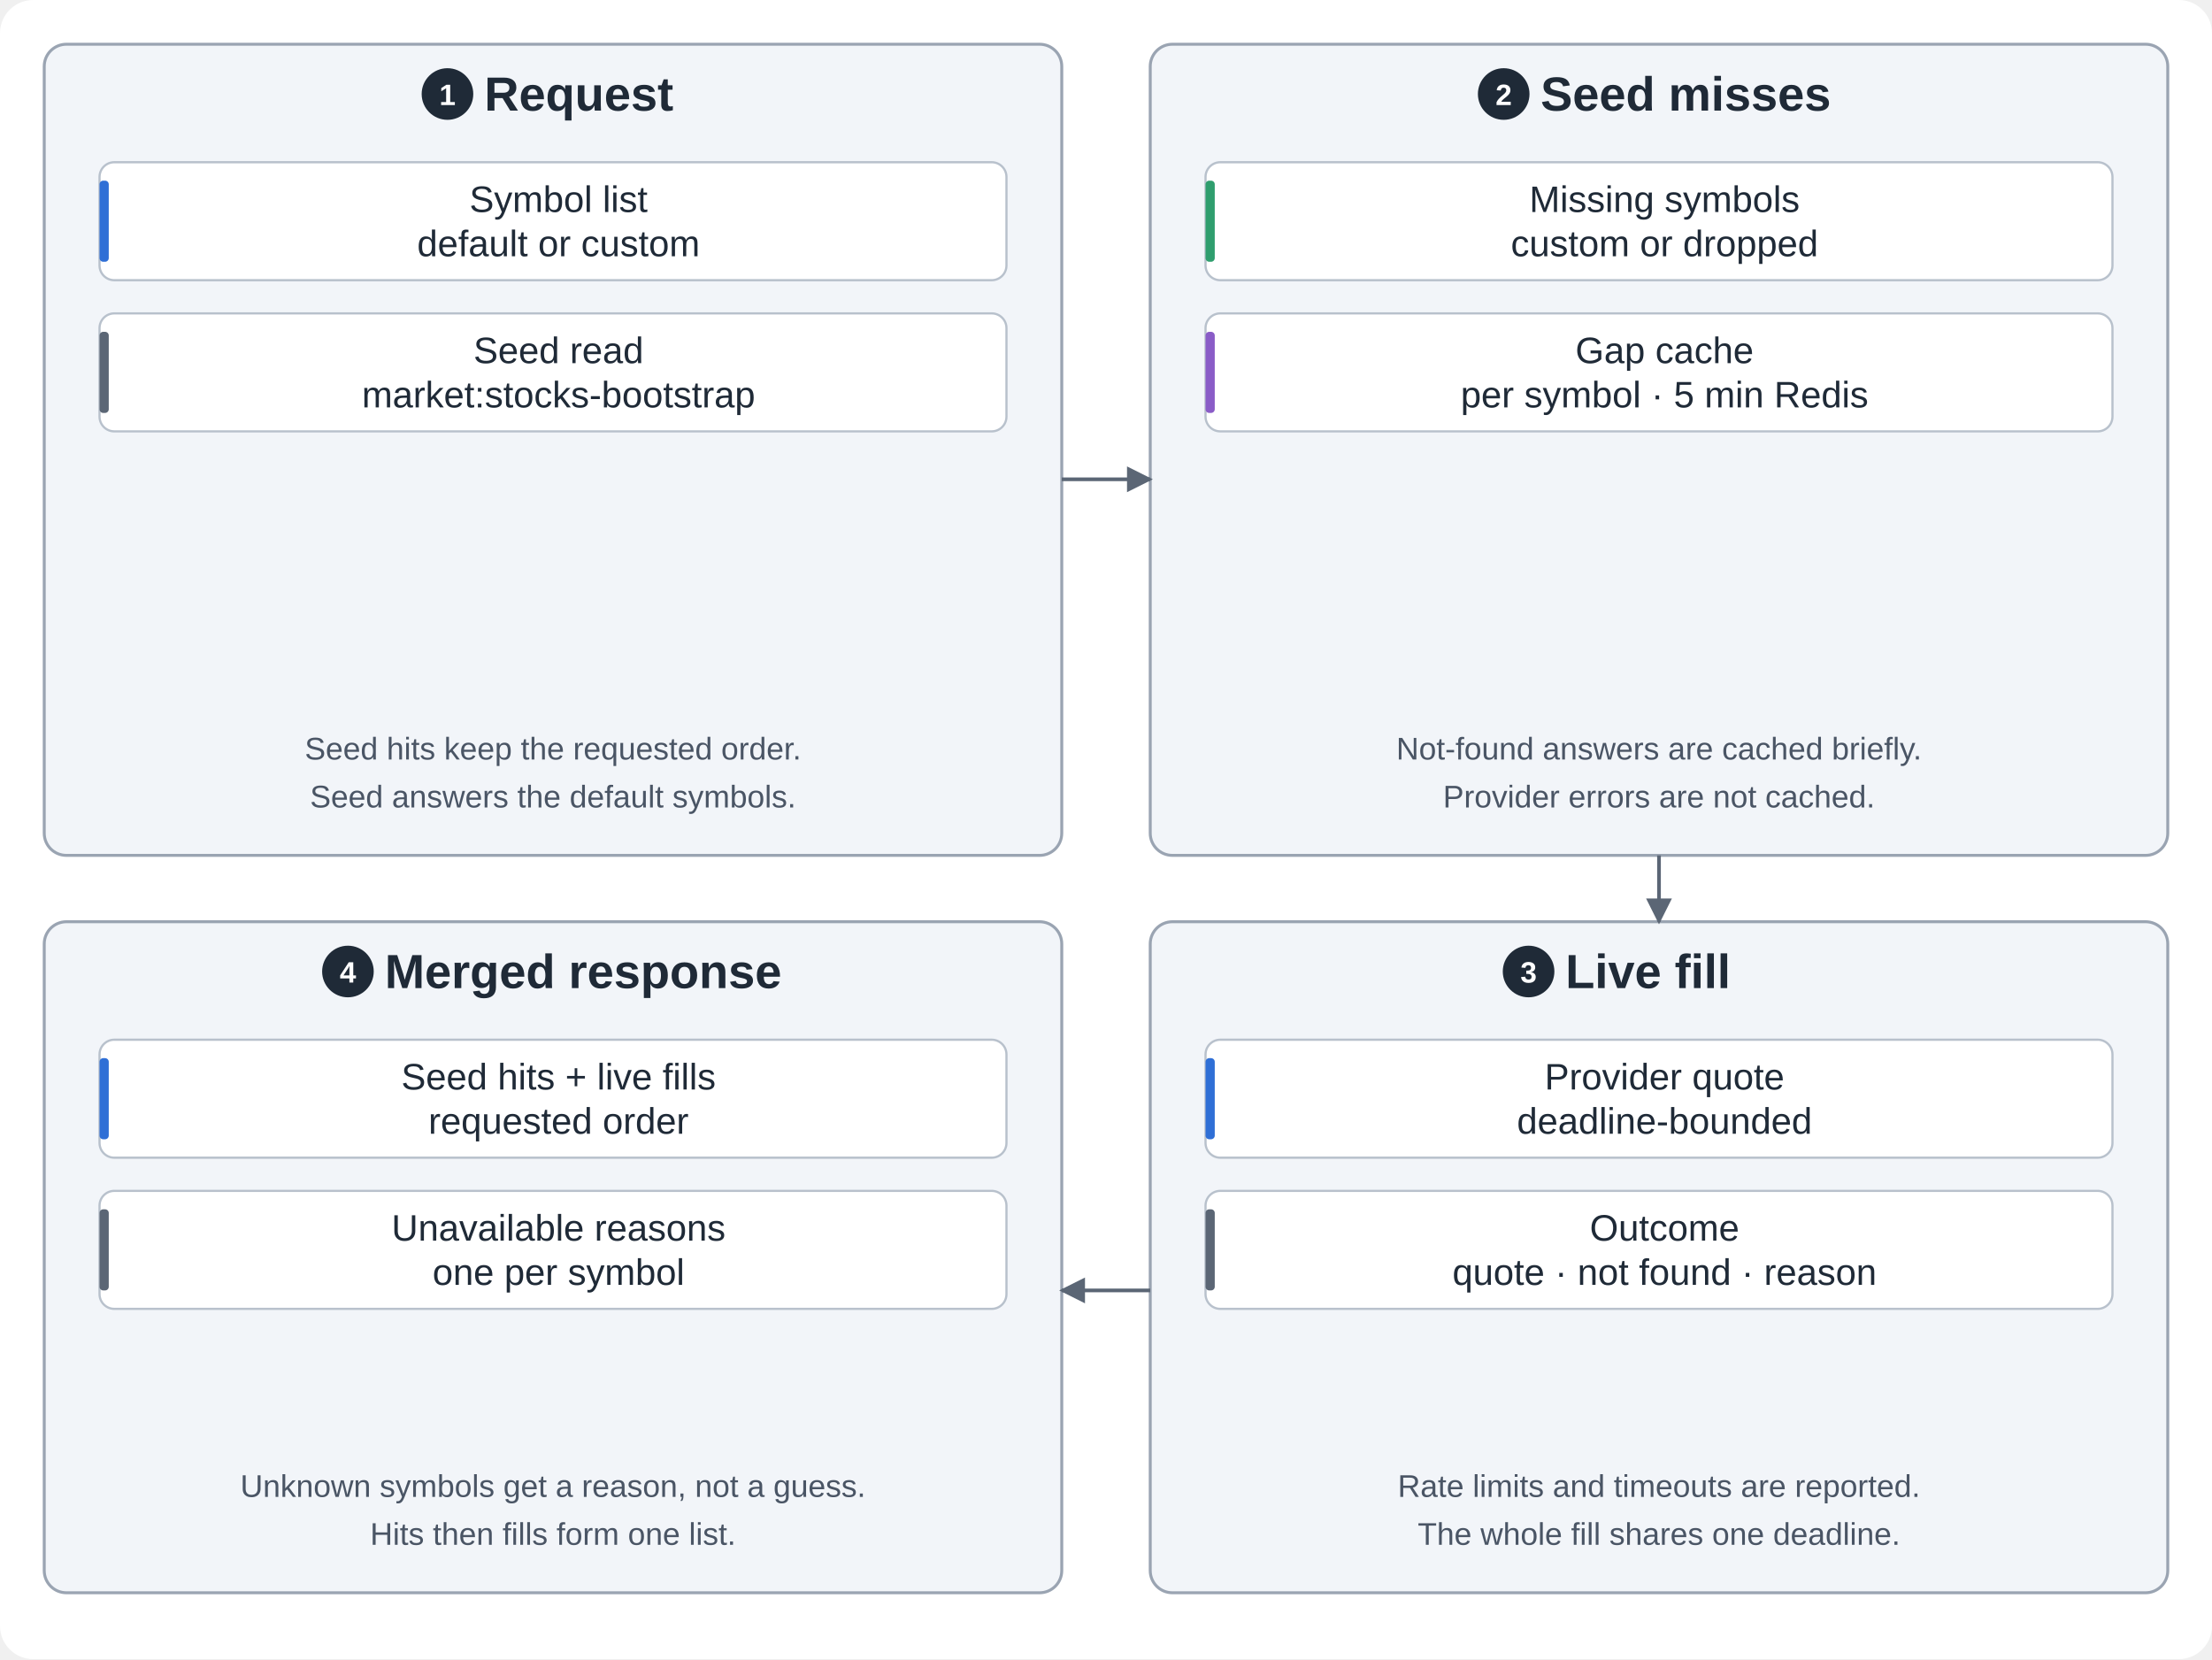
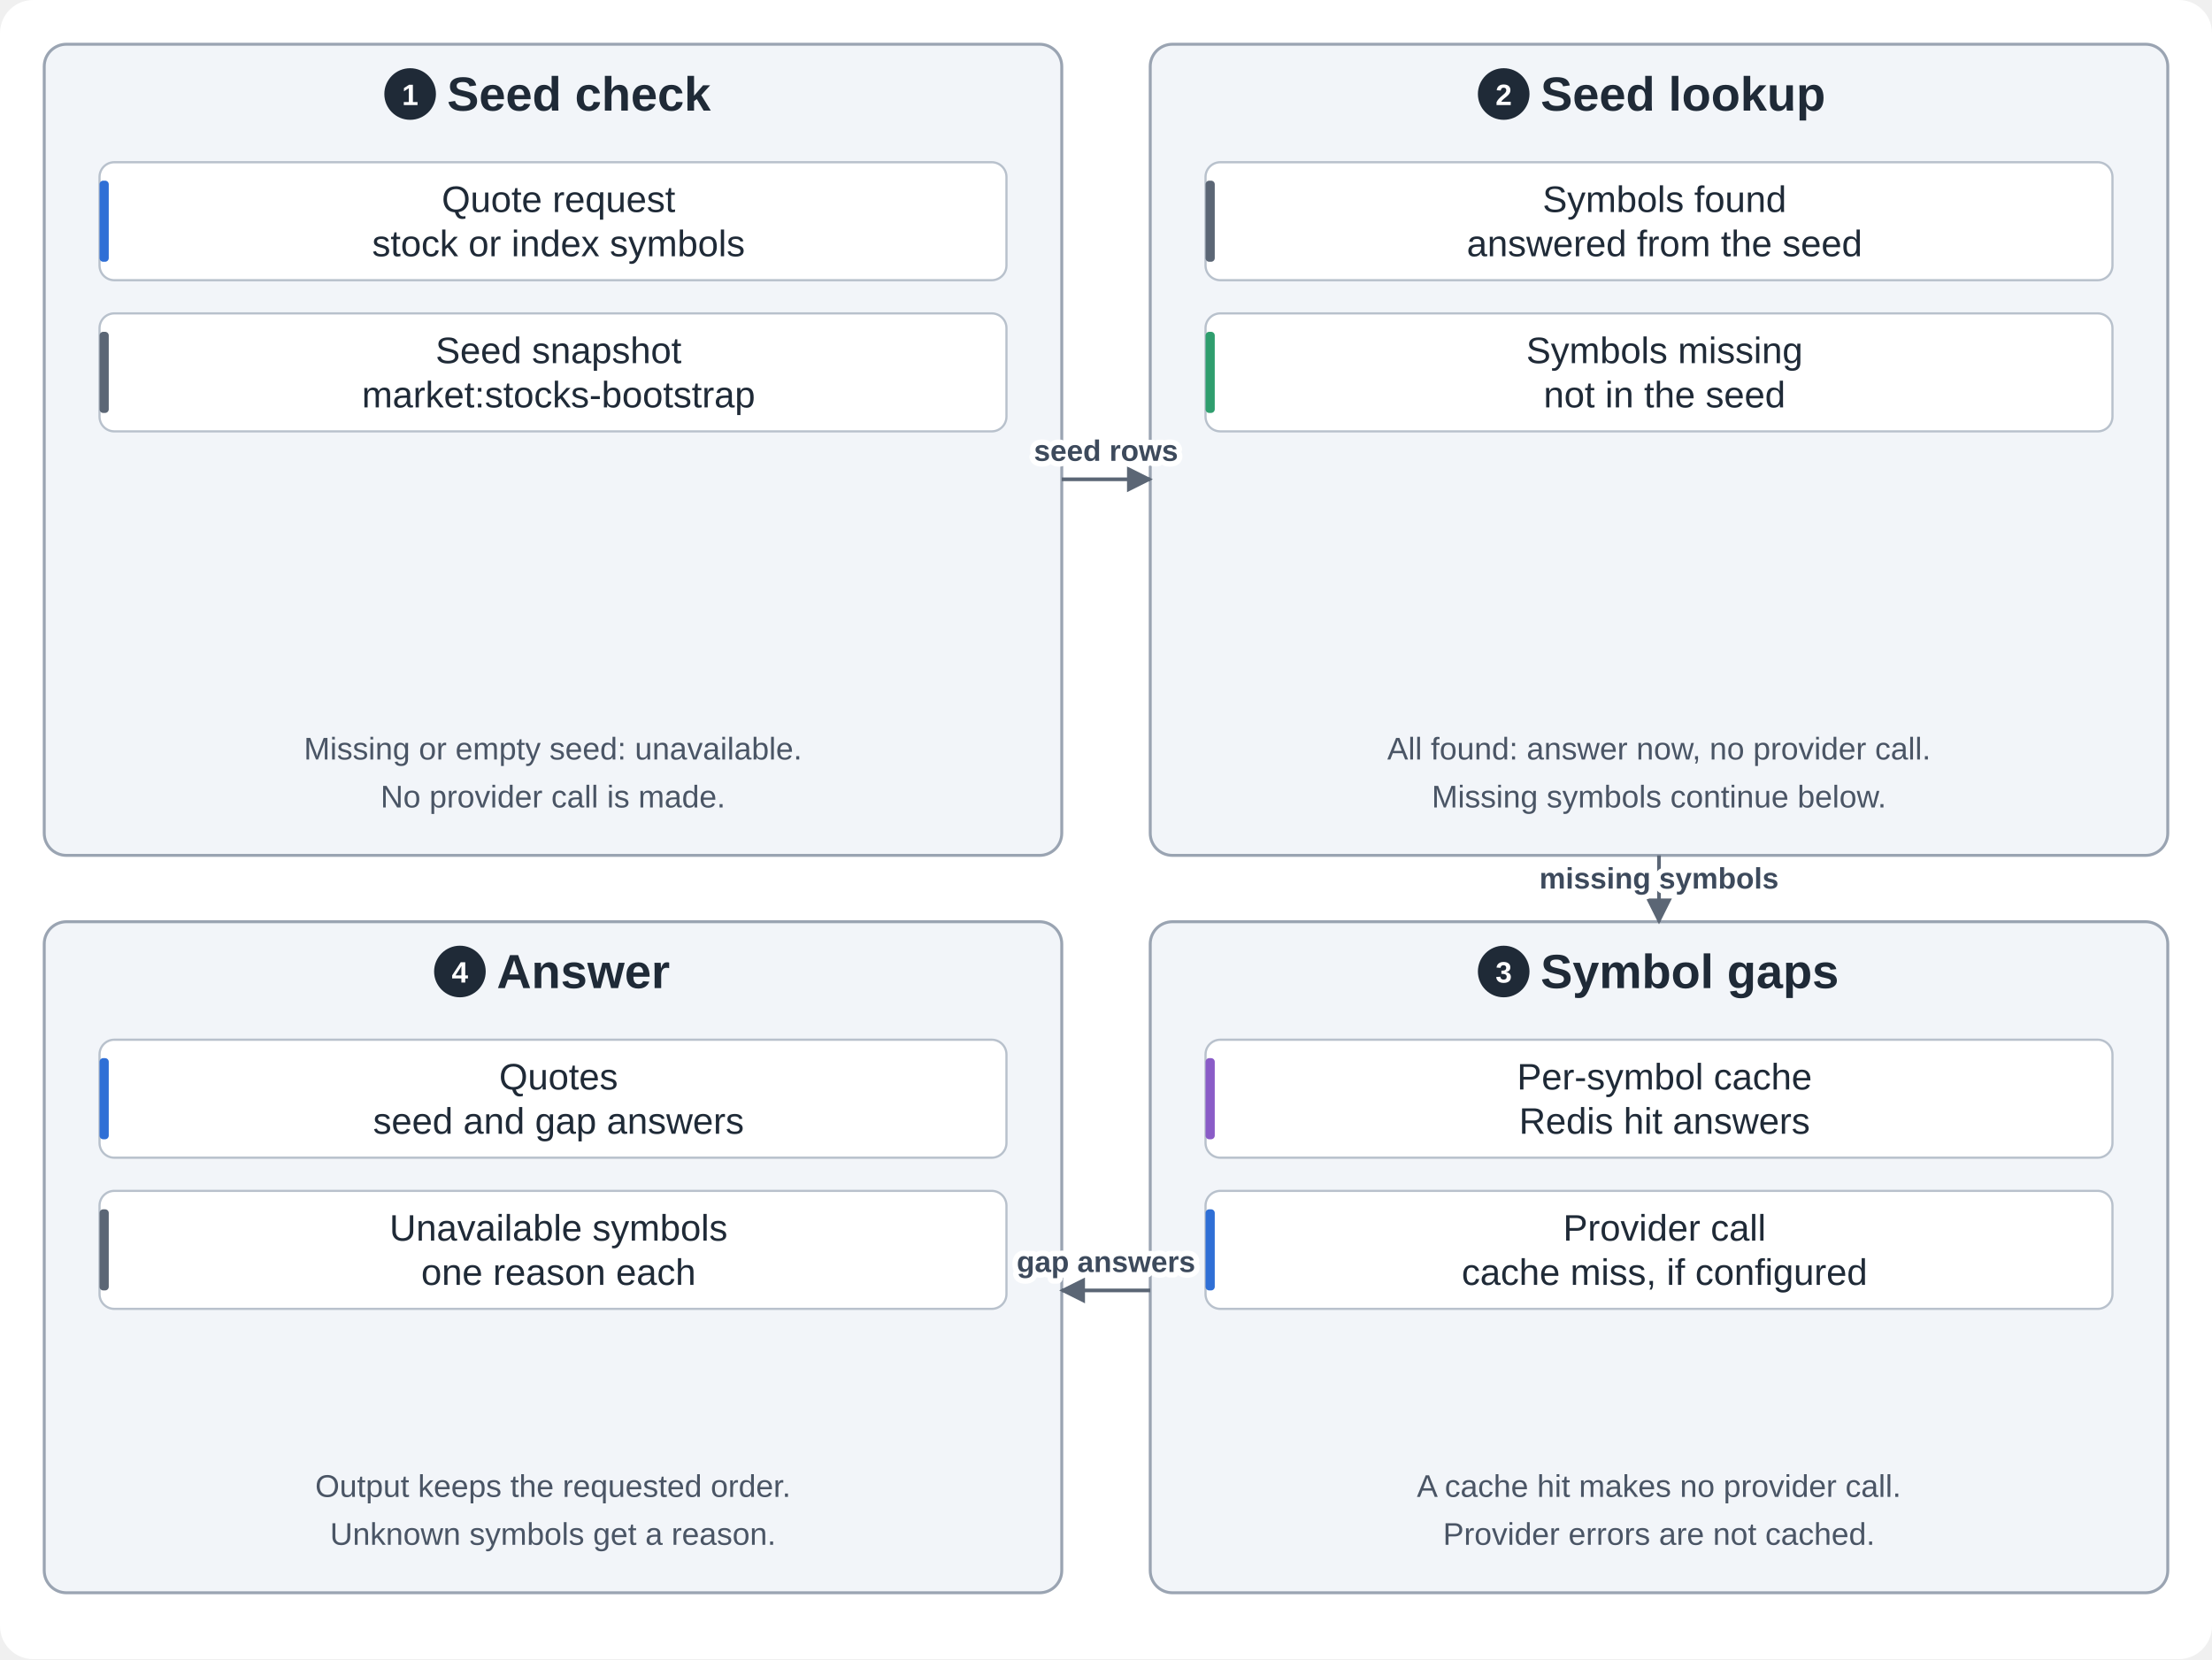
<svg xmlns="http://www.w3.org/2000/svg" viewBox="0 0 1200 900" width="1200" height="900" role="img" aria-labelledby="t d">
  <defs>
    <marker id="arr" viewBox="0 0 10 10" refX="9" refY="5" markerWidth="7" markerHeight="7" orient="auto">
      <path d="M0 0L10 5L0 10z" fill="#5b6675" />
    </marker>
    <marker id="ca" viewBox="0 0 10 10" refX="5" refY="5" markerWidth="6" markerHeight="6" orient="auto">
      <path d="M0 0L10 5L0 10z" fill="#5b6675" />
    </marker>
  </defs>
  <style>
text{font-family:-apple-system,"Helvetica Neue",Arial,"PingFang SC",sans-serif;fill:#1f2a37}
.gt{font-size:26px;font-weight:700}
.st{font-size:20px;font-weight:700}
.ag{font-size:20px}
.q{font-size:18px;fill:#3d4a5c}
.lb{font-size:17px;fill:#4a5565}
.al{font-size:16px;font-weight:600;fill:#3d4a5c;paint-order:stroke;stroke:#ffffff;stroke-width:6px;stroke-linejoin:round}
.grp{fill:#f2f5f9;stroke:#9aa4b2;stroke-width:1.6}
.sub{fill:#e8edf3;stroke:#b8c1cc;stroke-width:1.2}
.agent{fill:#ffffff;stroke:#b8c1cc;stroke-width:1.2}
.human{fill:#d6e6fb;stroke:#9cbbe6;stroke-width:1.2}
.front{fill:#dcf0e0;stroke:#9ccfa8;stroke-width:1.2}
.flow{stroke:#5b6675;stroke-width:2;fill:none;marker-end:url(#arr)}
.back{stroke-dasharray:7 5}
.cyc{stroke:#5b6675;stroke-width:2;fill:none;marker-end:url(#ca)}
.num{fill:#1f2a37}
.numt{font-size:16px;font-weight:700;fill:#ffffff}
</style>
  <rect width="1200" height="900" rx="18" fill="#ffffff" />
  <rect x="24" y="24" width="552" height="440" rx="12" class="grp" />
-   <circle cx="242.75" cy="51" r="14" class="num" />
-   <text x="242.75" y="57" class="numt" text-anchor="middle">1</text>
-   <text x="262.75" y="60" class="gt" text-anchor="start">Request</text>
+   <circle cx="222.5" cy="51" r="14" class="num" />
+   <text x="222.5" y="57" class="numt" text-anchor="middle">1</text>
+   <text x="242.5" y="60" class="gt" text-anchor="start">Seed check</text>
  <rect x="54" y="88" width="492" height="64" rx="8" class="agent" />
  <rect x="54" y="98" width="5" height="44" rx="2" fill="#2f6fd6" />
-   <text x="303.0" y="115.0" class="ag" text-anchor="middle">Symbol list</text>
-   <text x="303.0" y="139.0" class="ag" text-anchor="middle">default or custom</text>
+   <text x="303.0" y="115.0" class="ag" text-anchor="middle">Quote request</text>
+   <text x="303.0" y="139.0" class="ag" text-anchor="middle">stock or index symbols</text>
  <rect x="54" y="170" width="492" height="64" rx="8" class="agent" />
  <rect x="54" y="180" width="5" height="44" rx="2" fill="#5b6675" />
-   <text x="303.0" y="197.0" class="ag" text-anchor="middle">Seed read</text>
+   <text x="303.0" y="197.0" class="ag" text-anchor="middle">Seed snapshot</text>
  <text x="303.0" y="221.0" class="ag" text-anchor="middle">market:stocks-bootstrap</text>
-   <text x="300.0" y="412" class="lb" text-anchor="middle">Seed hits keep the requested order.</text>
-   <text x="300.0" y="438" class="lb" text-anchor="middle">Seed answers the default symbols.</text>
+   <text x="300.0" y="412" class="lb" text-anchor="middle">Missing or empty seed: unavailable.</text>
+   <text x="300.0" y="438" class="lb" text-anchor="middle">No provider call is made.</text>
  <rect x="624" y="24" width="552" height="440" rx="12" class="grp" />
  <circle cx="815.75" cy="51" r="14" class="num" />
  <text x="815.75" y="57" class="numt" text-anchor="middle">2</text>
-   <text x="835.75" y="60" class="gt" text-anchor="start">Seed misses</text>
+   <text x="835.75" y="60" class="gt" text-anchor="start">Seed lookup</text>
  <rect x="654" y="88" width="492" height="64" rx="8" class="agent" />
-   <rect x="654" y="98" width="5" height="44" rx="2" fill="#2f9e6e" />
-   <text x="903.0" y="115.0" class="ag" text-anchor="middle">Missing symbols</text>
-   <text x="903.0" y="139.0" class="ag" text-anchor="middle">custom or dropped</text>
+   <rect x="654" y="98" width="5" height="44" rx="2" fill="#5b6675" />
+   <text x="903.0" y="115.0" class="ag" text-anchor="middle">Symbols found</text>
+   <text x="903.0" y="139.0" class="ag" text-anchor="middle">answered from the seed</text>
  <rect x="654" y="170" width="492" height="64" rx="8" class="agent" />
-   <rect x="654" y="180" width="5" height="44" rx="2" fill="#8a5cc7" />
-   <text x="903.0" y="197.0" class="ag" text-anchor="middle">Gap cache</text>
-   <text x="903.0" y="221.0" class="ag" text-anchor="middle">per symbol · 5 min Redis</text>
-   <text x="900.0" y="412" class="lb" text-anchor="middle">Not-found answers are cached briefly.</text>
-   <text x="900.0" y="438" class="lb" text-anchor="middle">Provider errors are not cached.</text>
+   <rect x="654" y="180" width="5" height="44" rx="2" fill="#2f9e6e" />
+   <text x="903.0" y="197.0" class="ag" text-anchor="middle">Symbols missing</text>
+   <text x="903.0" y="221.0" class="ag" text-anchor="middle">not in the seed</text>
+   <text x="900.0" y="412" class="lb" text-anchor="middle">All found: answer now, no provider call.</text>
+   <text x="900.0" y="438" class="lb" text-anchor="middle">Missing symbols continue below.</text>
  <path d="M576 260H624" class="flow" />
+   <text x="600" y="250" class="al" text-anchor="middle">seed rows</text>
  <rect x="624" y="500" width="552" height="364" rx="12" class="grp" />
-   <circle cx="829.25" cy="527" r="14" class="num" />
-   <text x="829.25" y="533" class="numt" text-anchor="middle">3</text>
-   <text x="849.25" y="536" class="gt" text-anchor="start">Live fill</text>
+   <circle cx="815.75" cy="527" r="14" class="num" />
+   <text x="815.75" y="533" class="numt" text-anchor="middle">3</text>
+   <text x="835.75" y="536" class="gt" text-anchor="start">Symbol gaps</text>
  <rect x="654" y="564" width="492" height="64" rx="8" class="agent" />
-   <rect x="654" y="574" width="5" height="44" rx="2" fill="#2f6fd6" />
-   <text x="903.0" y="591.0" class="ag" text-anchor="middle">Provider quote</text>
-   <text x="903.0" y="615.0" class="ag" text-anchor="middle">deadline-bounded</text>
+   <rect x="654" y="574" width="5" height="44" rx="2" fill="#8a5cc7" />
+   <text x="903.0" y="591.0" class="ag" text-anchor="middle">Per-symbol cache</text>
+   <text x="903.0" y="615.0" class="ag" text-anchor="middle">Redis hit answers</text>
  <rect x="654" y="646" width="492" height="64" rx="8" class="agent" />
-   <rect x="654" y="656" width="5" height="44" rx="2" fill="#5b6675" />
-   <text x="903.0" y="673.0" class="ag" text-anchor="middle">Outcome</text>
-   <text x="903.0" y="697.0" class="ag" text-anchor="middle">quote · not found · reason</text>
-   <text x="900.0" y="812" class="lb" text-anchor="middle">Rate limits and timeouts are reported.</text>
-   <text x="900.0" y="838" class="lb" text-anchor="middle">The whole fill shares one deadline.</text>
+   <rect x="654" y="656" width="5" height="44" rx="2" fill="#2f6fd6" />
+   <text x="903.0" y="673.0" class="ag" text-anchor="middle">Provider call</text>
+   <text x="903.0" y="697.0" class="ag" text-anchor="middle">cache miss, if configured</text>
+   <text x="900.0" y="812" class="lb" text-anchor="middle">A cache hit makes no provider call.</text>
+   <text x="900.0" y="838" class="lb" text-anchor="middle">Provider errors are not cached.</text>
  <path d="M900 464V500" class="flow" />
+   <text x="900" y="482" class="al" text-anchor="middle">missing symbols</text>
  <rect x="24" y="500" width="552" height="364" rx="12" class="grp" />
-   <circle cx="188.75" cy="527" r="14" class="num" />
-   <text x="188.75" y="533" class="numt" text-anchor="middle">4</text>
-   <text x="208.75" y="536" class="gt" text-anchor="start">Merged response</text>
+   <circle cx="249.5" cy="527" r="14" class="num" />
+   <text x="249.5" y="533" class="numt" text-anchor="middle">4</text>
+   <text x="269.5" y="536" class="gt" text-anchor="start">Answer</text>
  <rect x="54" y="564" width="492" height="64" rx="8" class="agent" />
  <rect x="54" y="574" width="5" height="44" rx="2" fill="#2f6fd6" />
-   <text x="303.0" y="591.0" class="ag" text-anchor="middle">Seed hits + live fills</text>
-   <text x="303.0" y="615.0" class="ag" text-anchor="middle">requested order</text>
+   <text x="303.0" y="591.0" class="ag" text-anchor="middle">Quotes</text>
+   <text x="303.0" y="615.0" class="ag" text-anchor="middle">seed and gap answers</text>
  <rect x="54" y="646" width="492" height="64" rx="8" class="agent" />
  <rect x="54" y="656" width="5" height="44" rx="2" fill="#5b6675" />
-   <text x="303.0" y="673.0" class="ag" text-anchor="middle">Unavailable reasons</text>
-   <text x="303.0" y="697.0" class="ag" text-anchor="middle">one per symbol</text>
-   <text x="300.0" y="812" class="lb" text-anchor="middle">Unknown symbols get a reason, not a guess.</text>
-   <text x="300.0" y="838" class="lb" text-anchor="middle">Hits then fills form one list.</text>
+   <text x="303.0" y="673.0" class="ag" text-anchor="middle">Unavailable symbols</text>
+   <text x="303.0" y="697.0" class="ag" text-anchor="middle">one reason each</text>
+   <text x="300.0" y="812" class="lb" text-anchor="middle">Output keeps the requested order.</text>
+   <text x="300.0" y="838" class="lb" text-anchor="middle">Unknown symbols get a reason.</text>
  <path d="M624 700H576" class="flow" />
+   <text x="600" y="690" class="al" text-anchor="middle">gap answers</text>
</svg>
